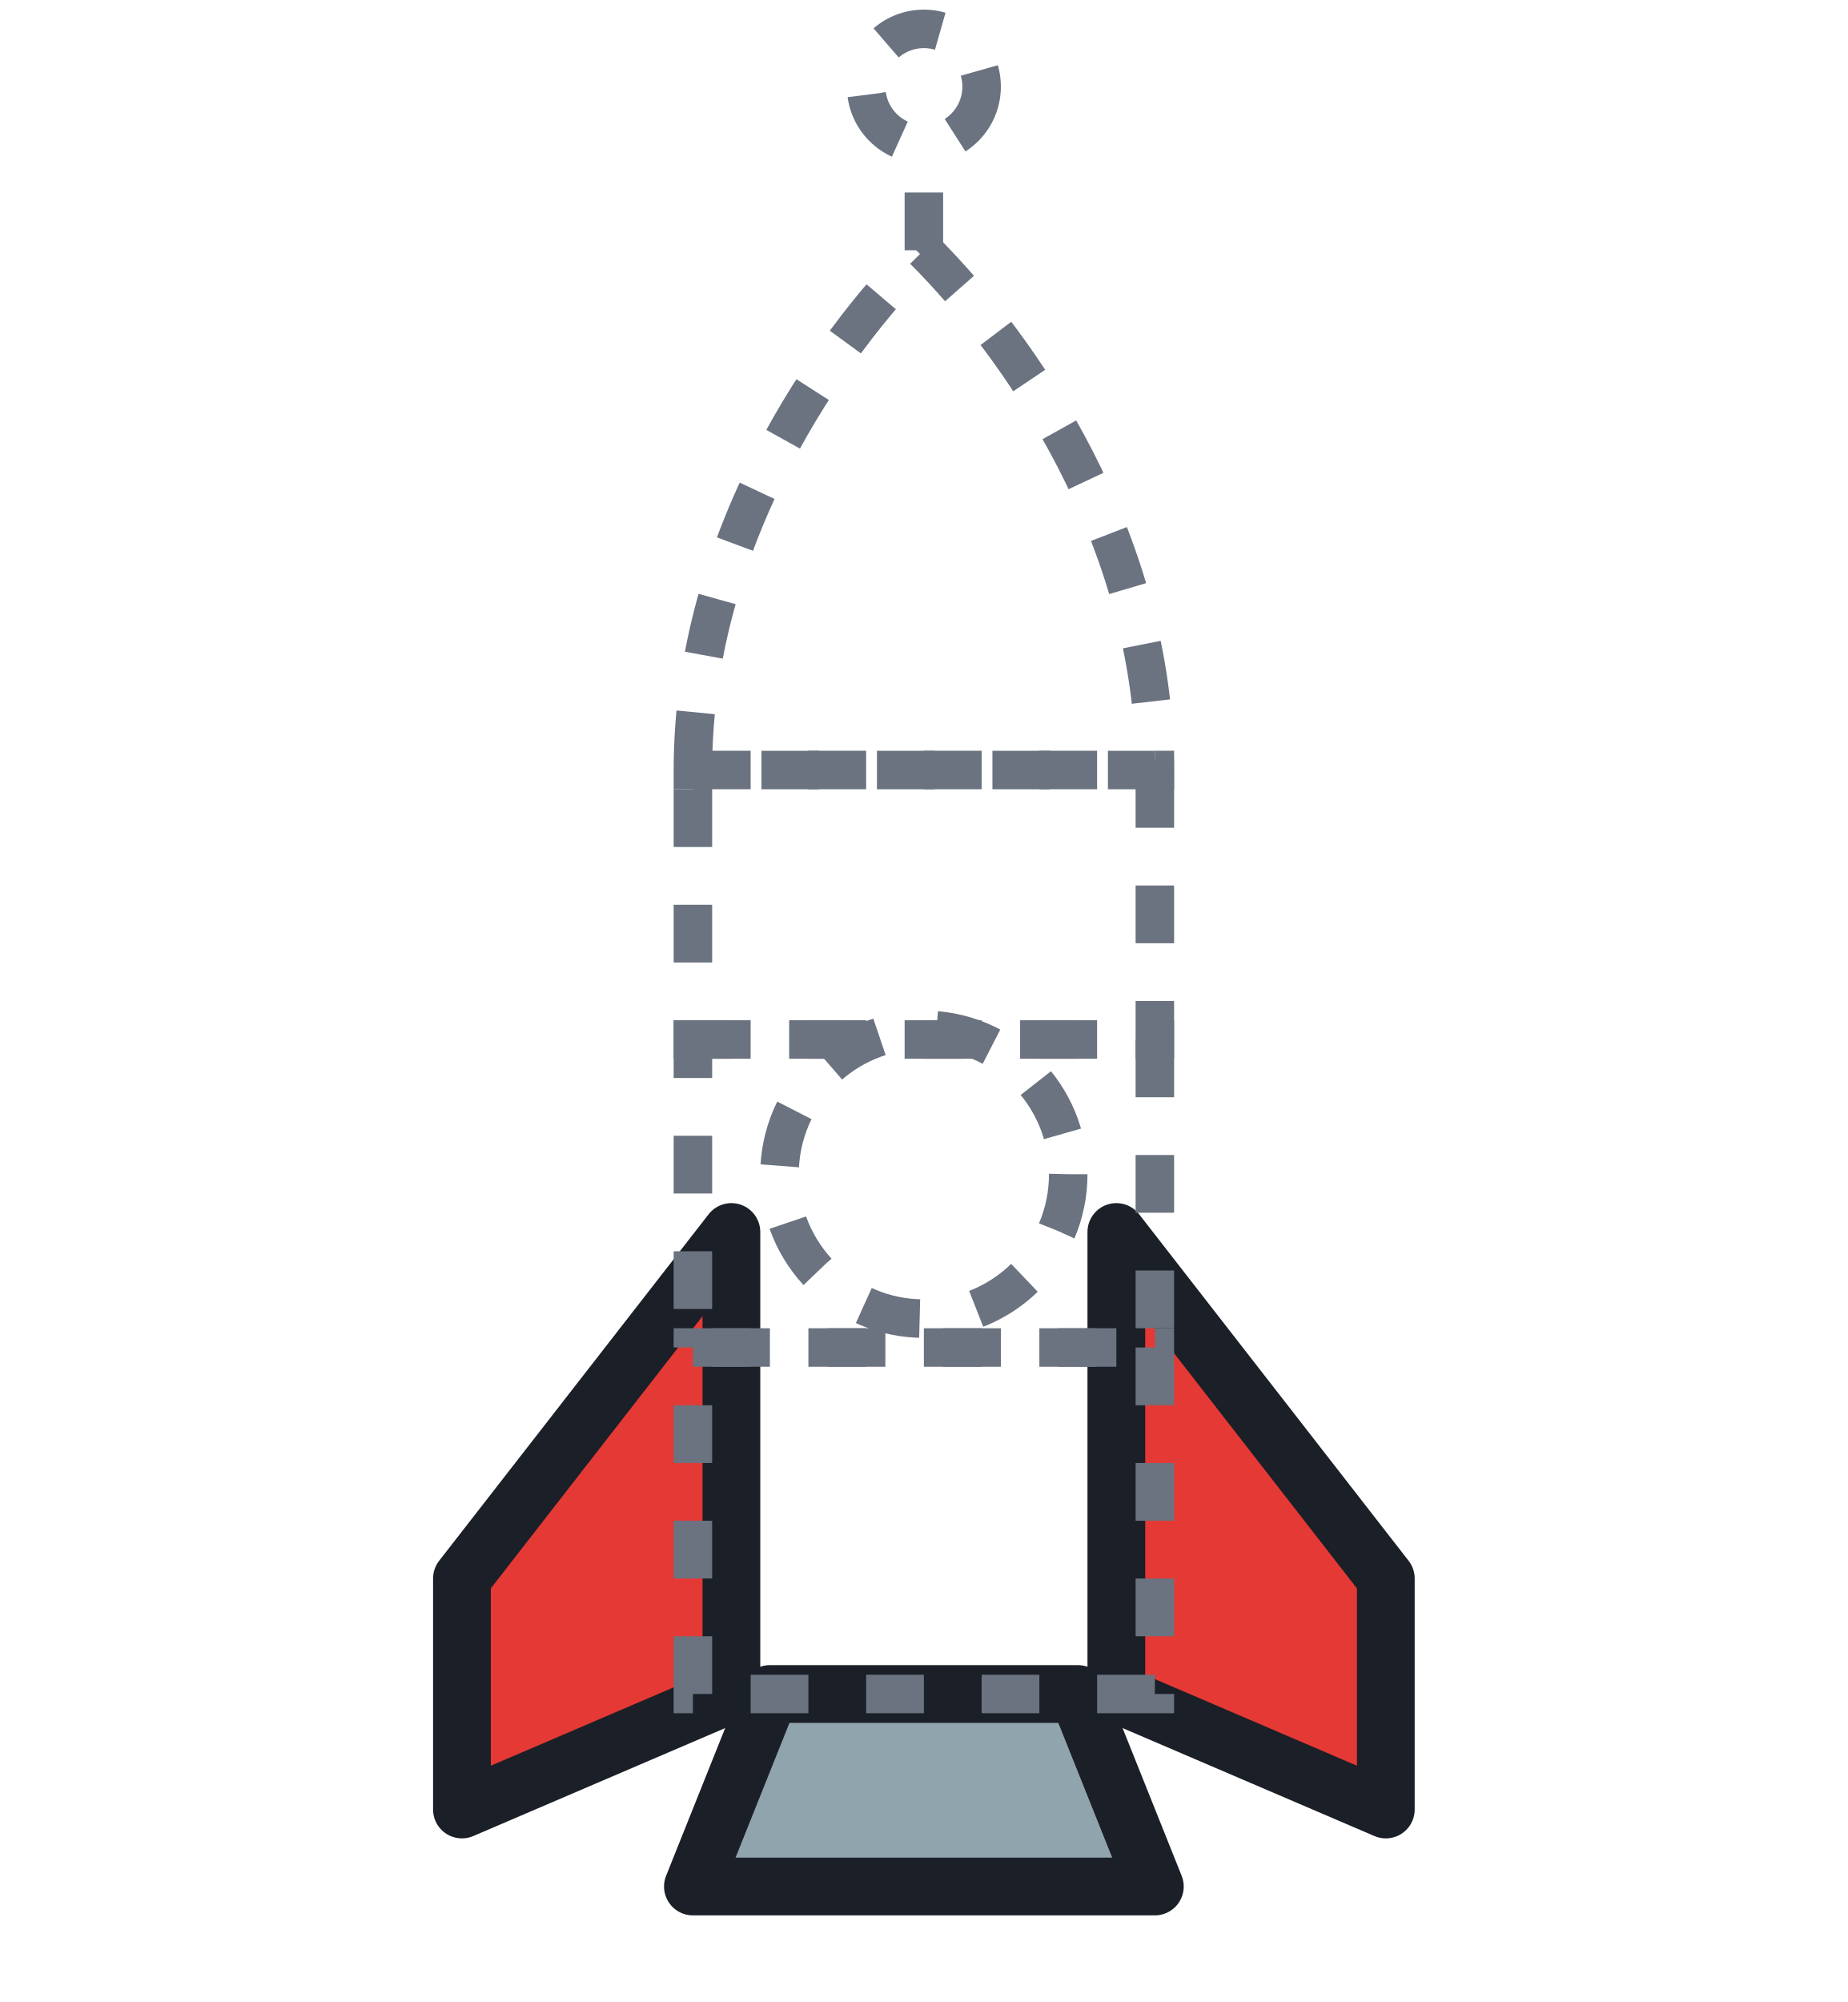
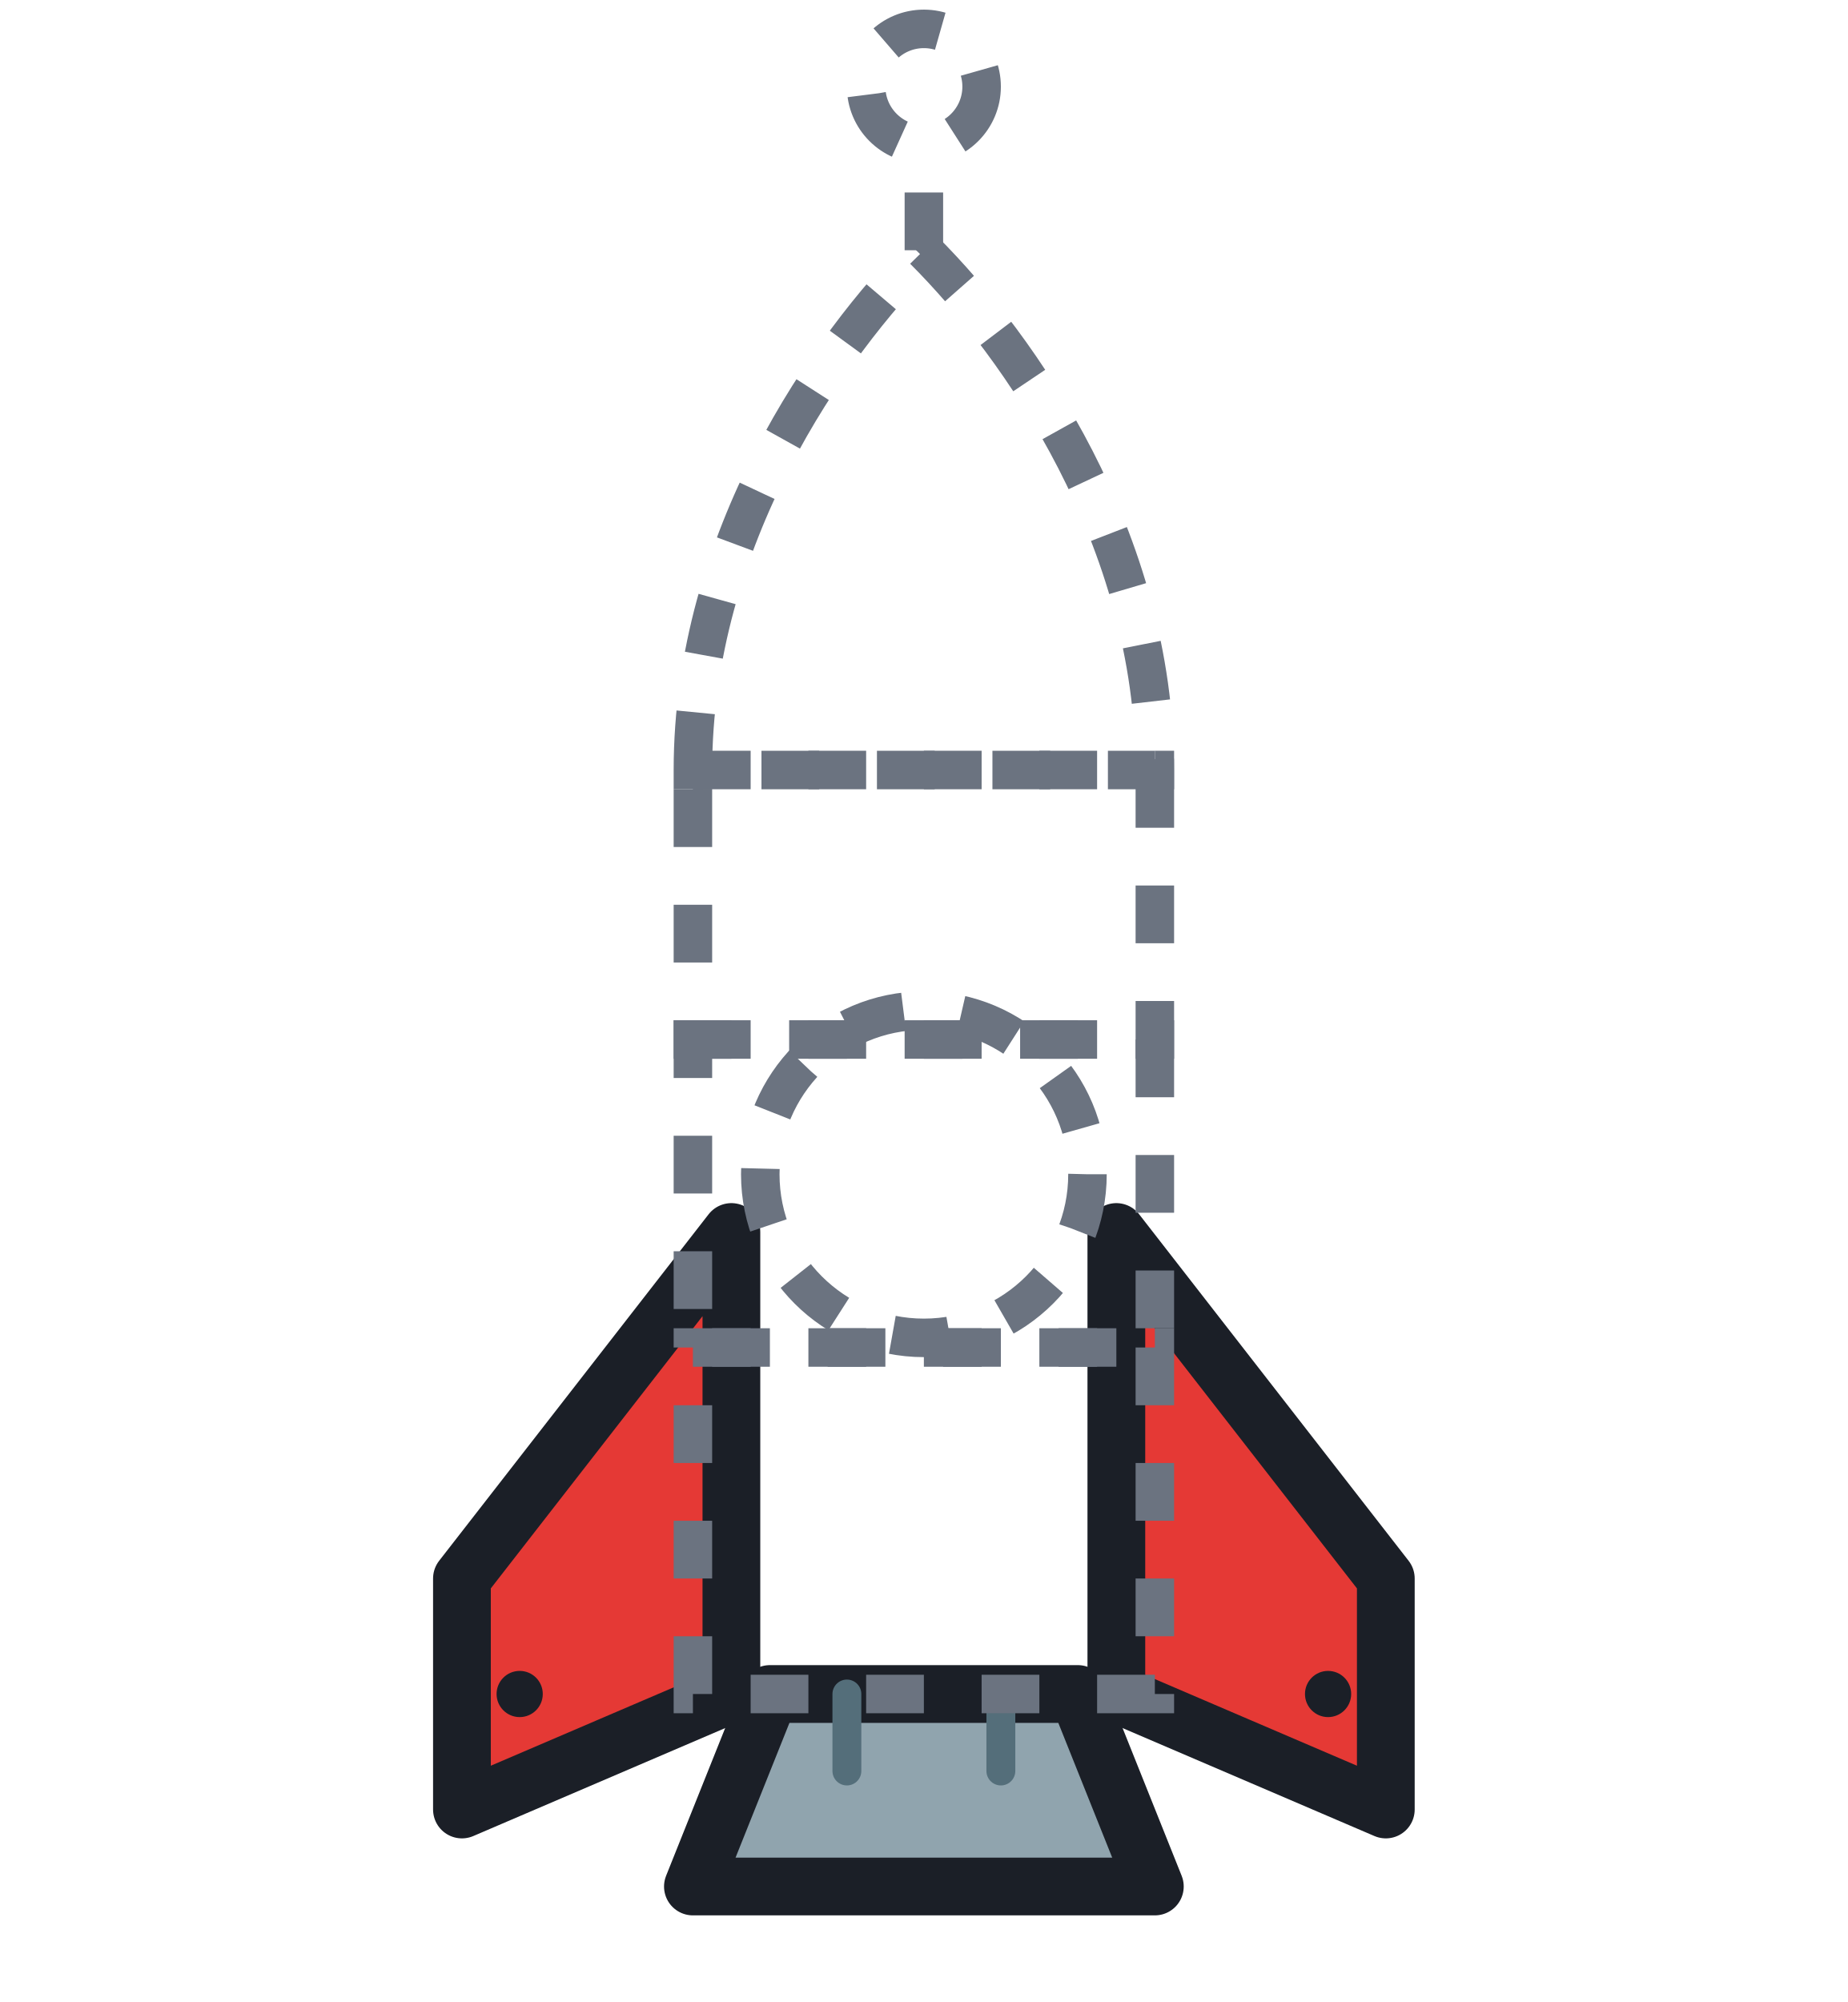
<svg xmlns="http://www.w3.org/2000/svg" viewBox="-16 -8 96 104">
-   <path d="M22 56 L8 74 V86 L22 80 Z" fill="#e53935" stroke="#1b1f27" stroke-width="3" stroke-linejoin="round" stroke-linecap="round" />
-   <path d="M42 56 L56 74 V86 L42 80 Z" fill="#e53935" stroke="#1b1f27" stroke-width="3" stroke-linejoin="round" stroke-linecap="round" />
-   <path d="M24 80 H40 L44 90 H20 Z" fill="#90a4ae" stroke="#1b1f27" stroke-width="3" stroke-linejoin="round" stroke-linecap="round" />
+   <g>
+     <path d="M22 56 L8 74 V86 L22 80 Z" fill="#e53935" stroke="#1b1f27" stroke-width="3" stroke-linejoin="round" stroke-linecap="round" />
+     <circle cx="11" cy="80" r="1.2" fill="#1b1f27" />
+   </g>
+   <g>
+     <path d="M42 56 L56 74 V86 L42 80 Z" fill="#e53935" stroke="#1b1f27" stroke-width="3" stroke-linejoin="round" stroke-linecap="round" />
+     <circle cx="53" cy="80" r="1.2" fill="#1b1f27" />
+   </g>
+   <g>
+     <path d="M24 80 H40 L44 90 H20 Z" fill="#90a4ae" stroke="#1b1f27" stroke-width="3" stroke-linejoin="round" stroke-linecap="round" />
+     <path d="M28 80 V84 M36 80 V84" fill="none" stroke="#546e7a" stroke-width="1.5" stroke-linejoin="round" stroke-linecap="round" />
+   </g>
  <g>
    <rect x="20" y="62" width="24" height="18" fill="none" stroke="#6b7380" stroke-width="2" stroke-dasharray="3 3" />
  </g>
-   <rect x="20" y="46" width="24" height="16" fill="none" stroke="#6b7380" stroke-width="2" stroke-dasharray="3 3" />
+   <g>
+     <rect x="20" y="46" width="24" height="16" fill="none" stroke="#6b7380" stroke-width="2" stroke-dasharray="3 3" />
+   </g>
  <g>
    <rect x="20" y="32" width="24" height="14" fill="none" stroke="#6b7380" stroke-width="2" stroke-dasharray="3 3" />
  </g>
-   <path d="M20 32 C20 20 27 10 32 5 C37 10 44 20 44 32 Z" fill="none" stroke="#6b7380" stroke-width="2" stroke-dasharray="3 3" />
-   <circle cx="32" cy="53" r="7.5" fill="none" stroke="#6b7380" stroke-width="2" stroke-dasharray="3 3" />
+   <g>
+     <path d="M20 32 C20 20 27 10 32 5 C37 10 44 20 44 32 Z" fill="none" stroke="#6b7380" stroke-width="2" stroke-dasharray="3 3" />
+   </g>
+   <circle cx="32" cy="53" r="8.5" fill="none" stroke="#6b7380" stroke-width="2" stroke-dasharray="3 3" />
  <g>
    <path d="M32 5 V-1" fill="none" stroke="#6b7380" stroke-width="2" stroke-dasharray="3 3" />
    <circle cx="32" cy="-3.5" r="3" fill="none" stroke="#6b7380" stroke-width="2" stroke-dasharray="3 3" />
  </g>
</svg>
